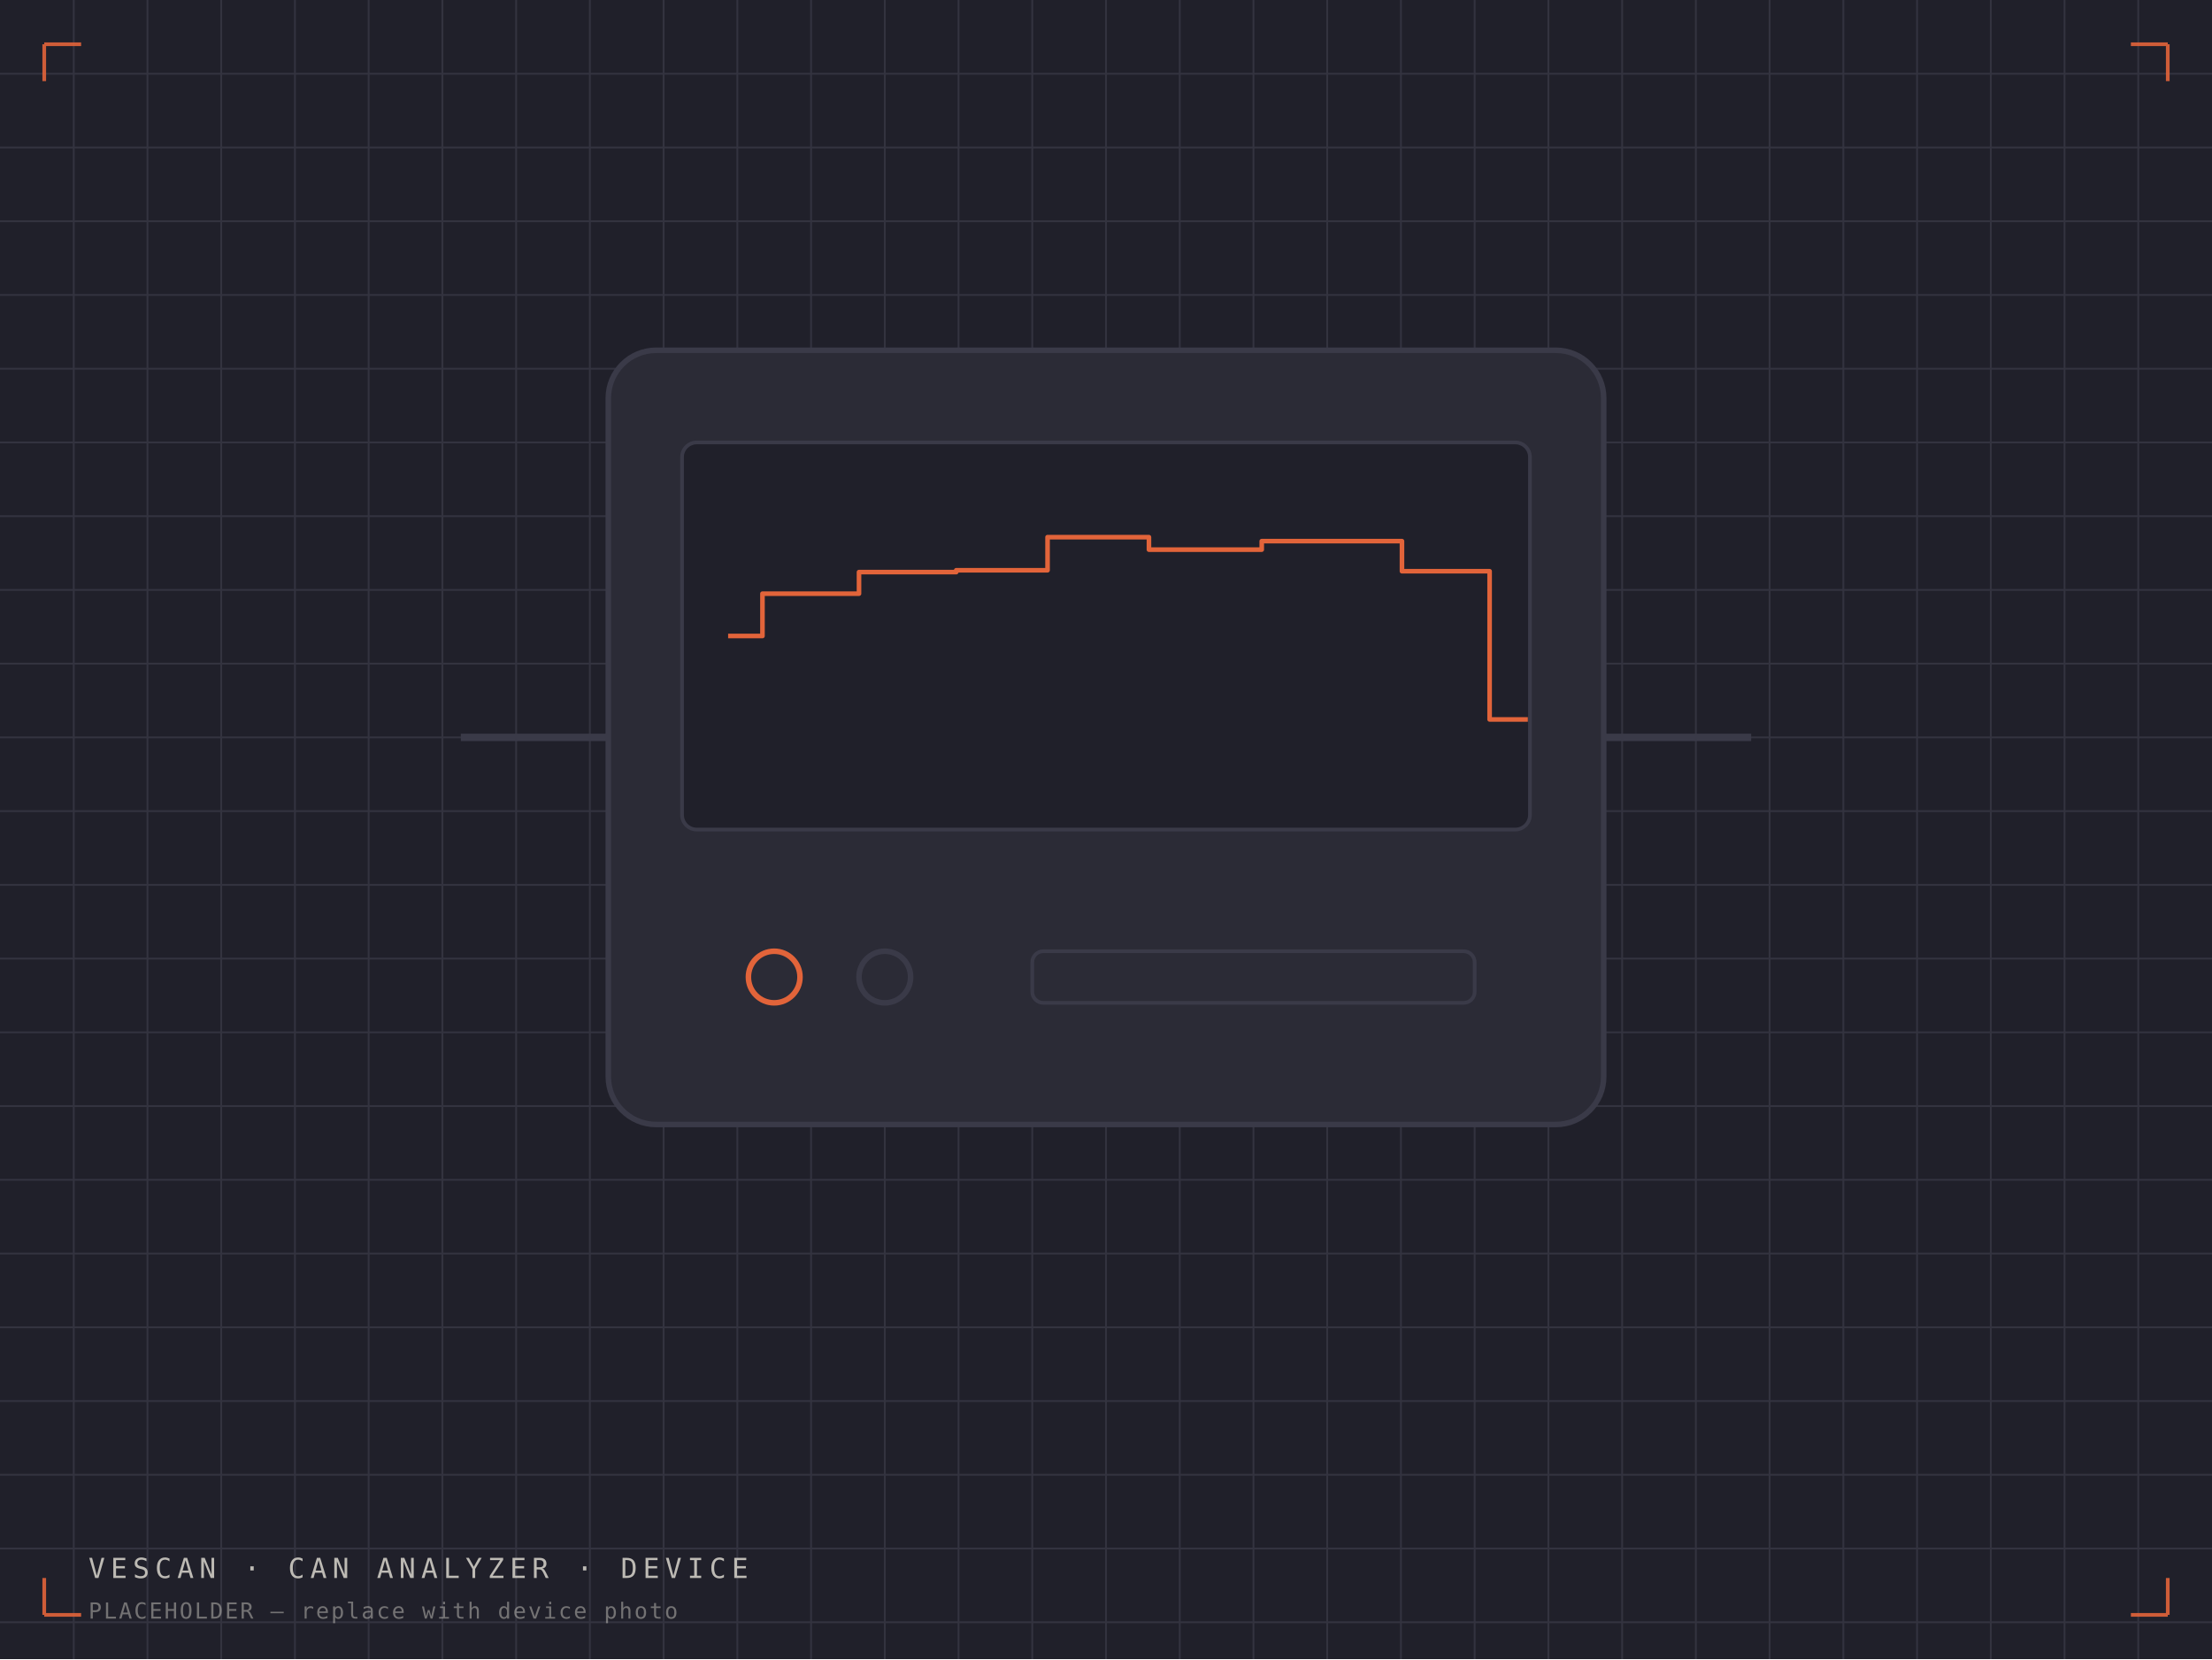
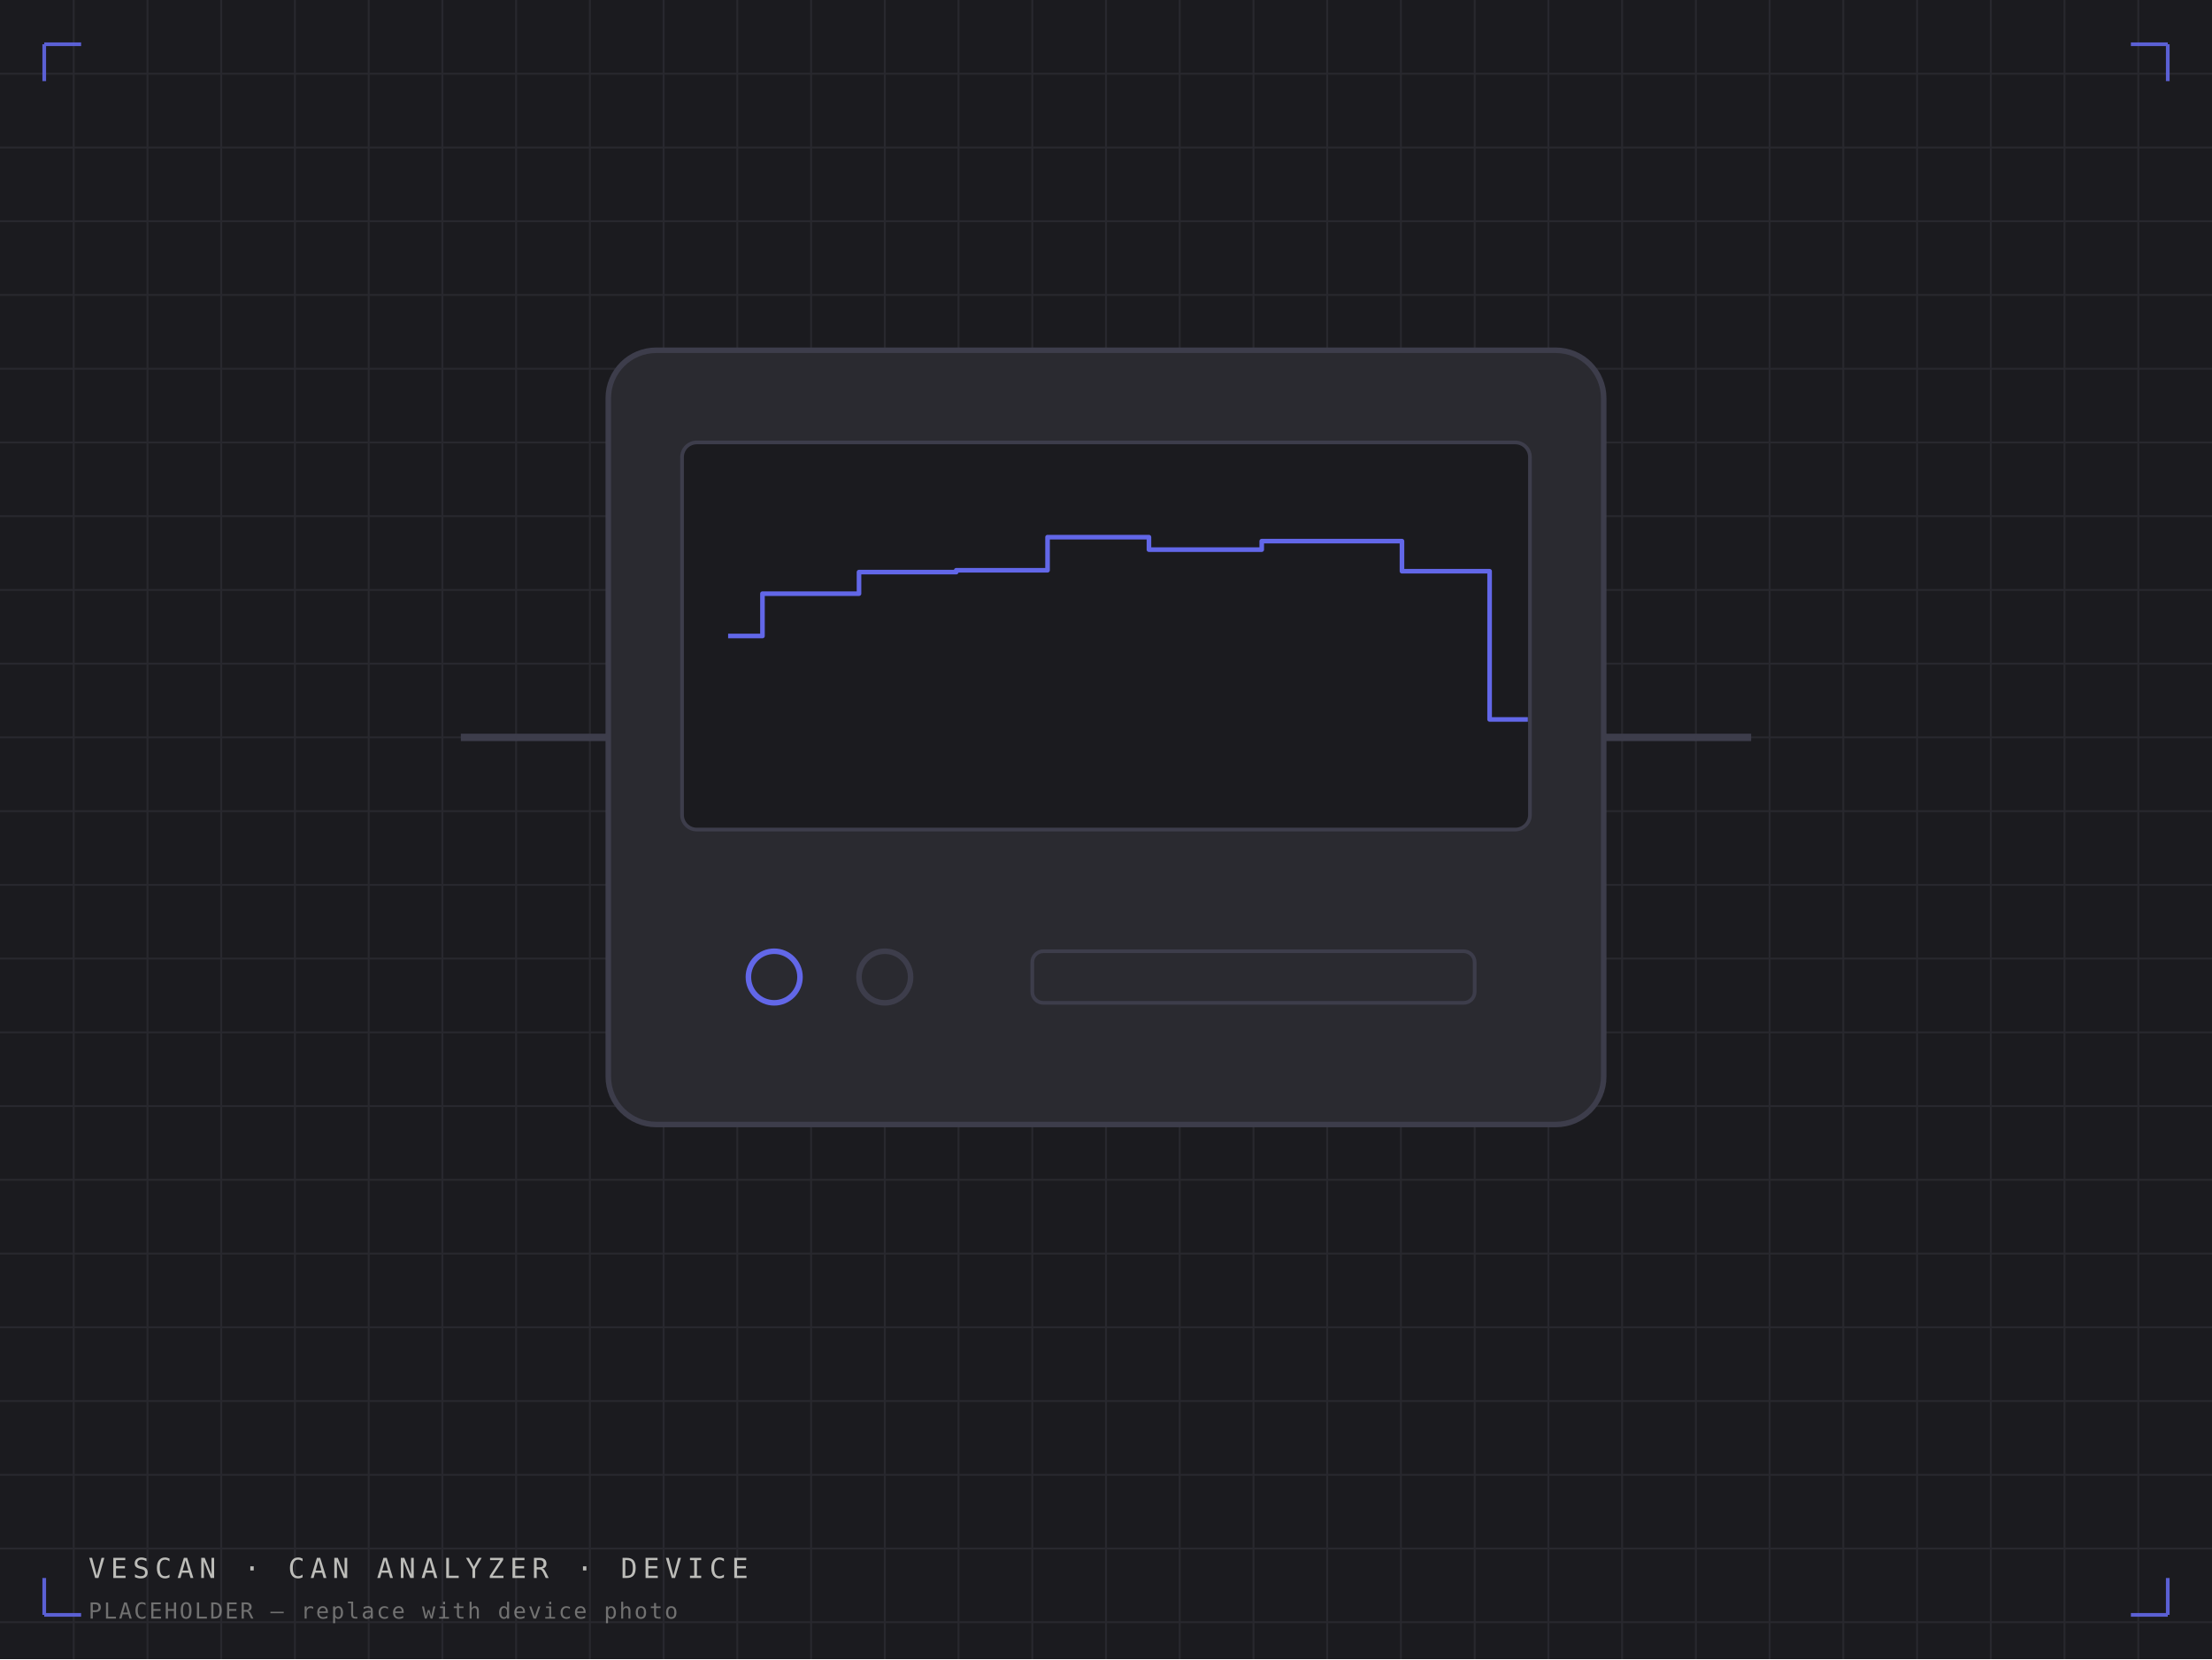
<svg xmlns="http://www.w3.org/2000/svg" width="1200" height="900" viewBox="0 0 1200 900" role="img">
-   <rect width="1200" height="900" fill="#20202a" />
-   <g stroke="#33333f" stroke-width="1">
+   <rect width="1200" height="900" fill="#1b1b1f" />
+   <g stroke="#28282e" stroke-width="1">
    <line x1="40" y1="0" x2="40" y2="900" />
    <line x1="80" y1="0" x2="80" y2="900" />
    <line x1="120" y1="0" x2="120" y2="900" />
    <line x1="160" y1="0" x2="160" y2="900" />
    <line x1="200" y1="0" x2="200" y2="900" />
    <line x1="240" y1="0" x2="240" y2="900" />
    <line x1="280" y1="0" x2="280" y2="900" />
    <line x1="320" y1="0" x2="320" y2="900" />
    <line x1="360" y1="0" x2="360" y2="900" />
    <line x1="400" y1="0" x2="400" y2="900" />
    <line x1="440" y1="0" x2="440" y2="900" />
    <line x1="480" y1="0" x2="480" y2="900" />
    <line x1="520" y1="0" x2="520" y2="900" />
    <line x1="560" y1="0" x2="560" y2="900" />
    <line x1="600" y1="0" x2="600" y2="900" />
    <line x1="640" y1="0" x2="640" y2="900" />
    <line x1="680" y1="0" x2="680" y2="900" />
    <line x1="720" y1="0" x2="720" y2="900" />
    <line x1="760" y1="0" x2="760" y2="900" />
    <line x1="800" y1="0" x2="800" y2="900" />
    <line x1="840" y1="0" x2="840" y2="900" />
    <line x1="880" y1="0" x2="880" y2="900" />
    <line x1="920" y1="0" x2="920" y2="900" />
    <line x1="960" y1="0" x2="960" y2="900" />
    <line x1="1000" y1="0" x2="1000" y2="900" />
    <line x1="1040" y1="0" x2="1040" y2="900" />
    <line x1="1080" y1="0" x2="1080" y2="900" />
    <line x1="1120" y1="0" x2="1120" y2="900" />
    <line x1="1160" y1="0" x2="1160" y2="900" />
    <line x1="0" y1="40" x2="1200" y2="40" />
    <line x1="0" y1="80" x2="1200" y2="80" />
    <line x1="0" y1="120" x2="1200" y2="120" />
    <line x1="0" y1="160" x2="1200" y2="160" />
    <line x1="0" y1="200" x2="1200" y2="200" />
    <line x1="0" y1="240" x2="1200" y2="240" />
    <line x1="0" y1="280" x2="1200" y2="280" />
    <line x1="0" y1="320" x2="1200" y2="320" />
    <line x1="0" y1="360" x2="1200" y2="360" />
    <line x1="0" y1="400" x2="1200" y2="400" />
    <line x1="0" y1="440" x2="1200" y2="440" />
    <line x1="0" y1="480" x2="1200" y2="480" />
    <line x1="0" y1="520" x2="1200" y2="520" />
    <line x1="0" y1="560" x2="1200" y2="560" />
    <line x1="0" y1="600" x2="1200" y2="600" />
    <line x1="0" y1="640" x2="1200" y2="640" />
    <line x1="0" y1="680" x2="1200" y2="680" />
    <line x1="0" y1="720" x2="1200" y2="720" />
    <line x1="0" y1="760" x2="1200" y2="760" />
    <line x1="0" y1="800" x2="1200" y2="800" />
    <line x1="0" y1="840" x2="1200" y2="840" />
    <line x1="0" y1="880" x2="1200" y2="880" />
  </g>
-   <rect x="330" y="190" width="540" height="420" rx="26" fill="#2b2b36" stroke="#3a3a48" stroke-width="3" />
-   <rect x="370" y="240" width="460" height="210" rx="8" fill="#20202a" stroke="#3a3a48" stroke-width="2" />
-   <path d="M395 345 H413.633 V322.037 H441.582 H466.004 V310.337 H502.637 H518.754 V309.333 H542.931 H568.286 V291.385 H606.318 H623.295 V298.16 H648.761 H684.489 V293.547 H738.081 H760.563 V309.869 H794.287 H808.109 V390.263 H828.842" fill="none" stroke="#e2643a" stroke-width="2.5" stroke-linejoin="round" />
-   <circle cx="420" cy="530" r="14" fill="none" stroke="#e2643a" stroke-width="3" />
-   <circle cx="480" cy="530" r="14" fill="none" stroke="#3a3a48" stroke-width="3" />
-   <rect x="560" y="516" width="240" height="28" rx="6" fill="none" stroke="#3a3a48" stroke-width="2" />
-   <line x1="330" y1="400" x2="250" y2="400" stroke="#3a3a48" stroke-width="4" />
-   <line x1="870" y1="400" x2="950" y2="400" stroke="#3a3a48" stroke-width="4" />
-   <g font-family="ui-monospace, Menlo, Consolas, monospace" fill="#d8d5cc">
+   <rect x="330" y="190" width="540" height="420" rx="26" fill="#2a2a30" stroke="#3d3d4b" stroke-width="3" />
+   <rect x="370" y="240" width="460" height="210" rx="8" fill="#1b1b1f" stroke="#3d3d4b" stroke-width="2" />
+   <path d="M395 345 H413.633 V322.037 H441.582 H466.004 V310.337 H502.637 H518.754 V309.333 H542.931 H568.286 V291.385 H606.318 H623.295 V298.16 H648.761 H684.489 V293.547 H738.081 H760.563 V309.869 H794.287 H808.109 V390.263 H828.842" fill="none" stroke="#6267e8" stroke-width="2.5" stroke-linejoin="round" />
+   <circle cx="420" cy="530" r="14" fill="none" stroke="#6267e8" stroke-width="3" />
+   <circle cx="480" cy="530" r="14" fill="none" stroke="#3d3d4b" stroke-width="3" />
+   <rect x="560" y="516" width="240" height="28" rx="6" fill="none" stroke="#3d3d4b" stroke-width="2" />
+   <line x1="330" y1="400" x2="250" y2="400" stroke="#3d3d4b" stroke-width="4" />
+   <line x1="870" y1="400" x2="950" y2="400" stroke="#3d3d4b" stroke-width="4" />
+   <g font-family="ui-monospace, Menlo, Consolas, monospace" fill="#d9d9d4">
    <text x="48" y="856" font-size="15" letter-spacing="3" opacity="0.85">VESCAN · CAN ANALYZER · DEVICE</text>
    <text x="48" y="878" font-size="12" letter-spacing="1" opacity="0.45">PLACEHOLDER — replace with device photo</text>
  </g>
-   <g stroke="#e2643a" stroke-width="2" opacity="0.9">
+   <g stroke="#6267e8" stroke-width="2" opacity="0.9">
    <path d="M24 24 h20 M24 24 v20" />
    <path d="M1176 24 h-20 M1176 24 v20" />
    <path d="M24 876 h20 M24 876 v-20" />
    <path d="M1176 876 h-20 M1176 876 v-20" />
  </g>
</svg>
